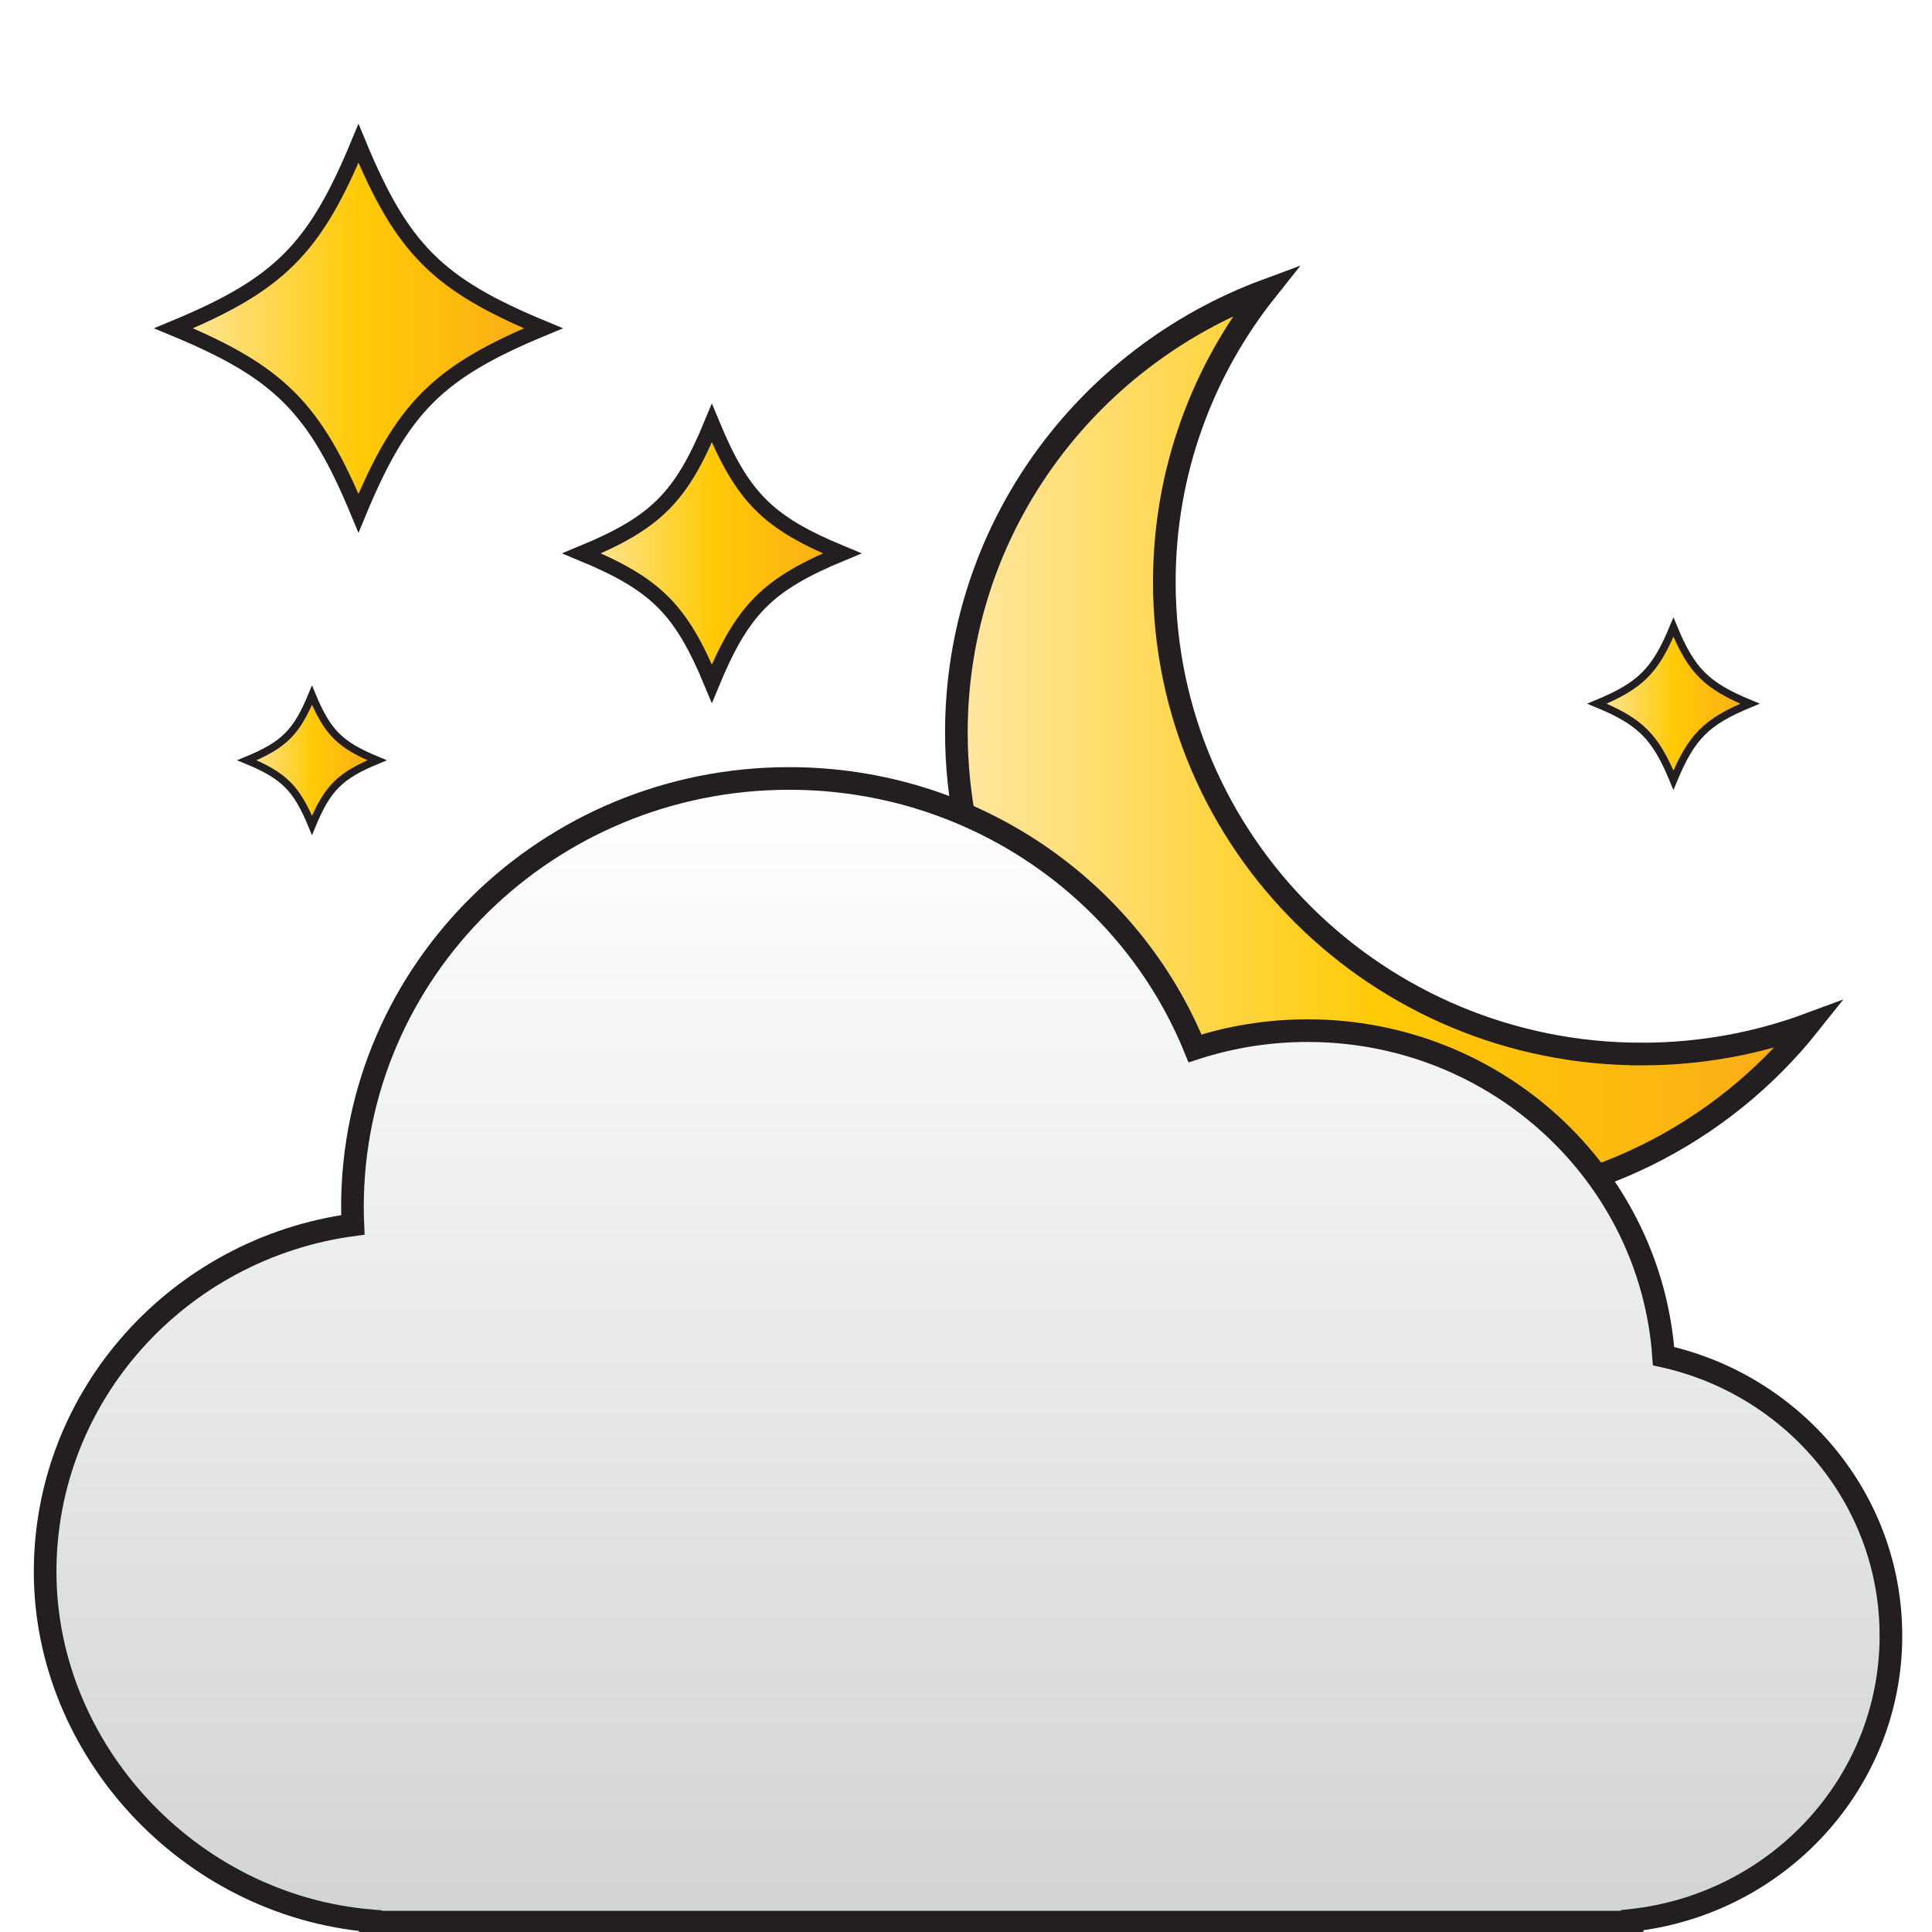
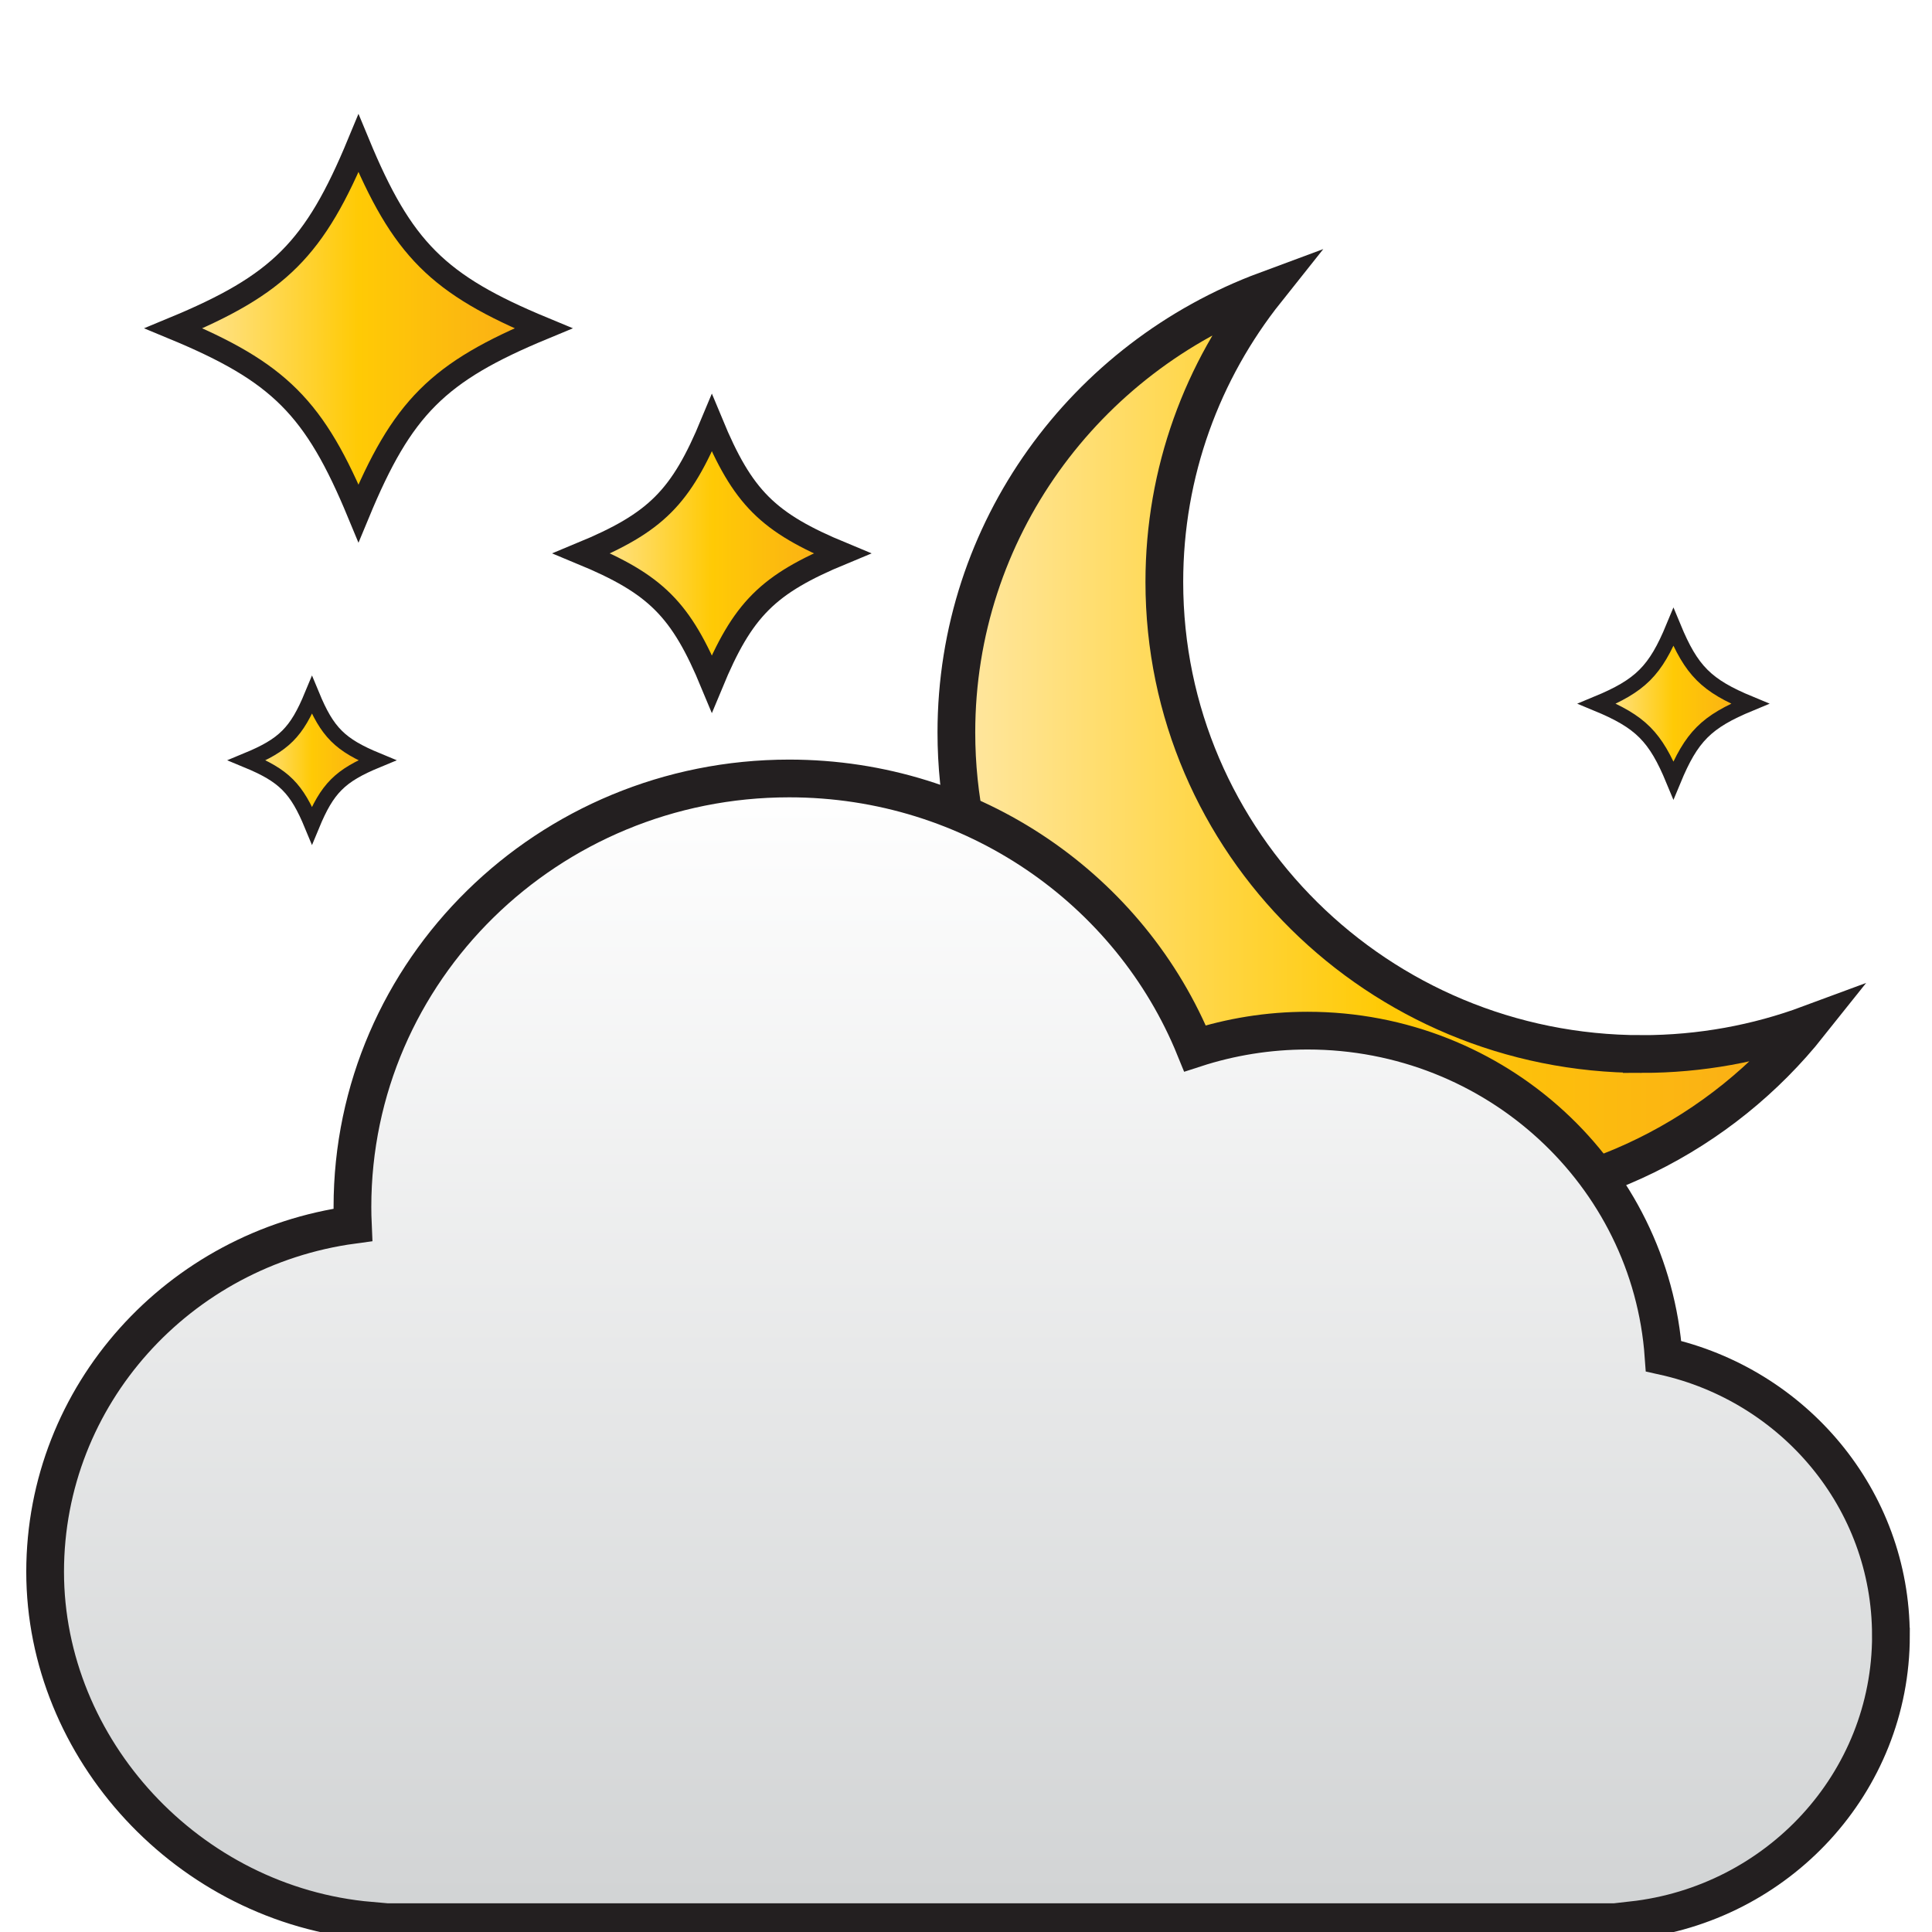
<svg xmlns="http://www.w3.org/2000/svg" xmlns:xlink="http://www.w3.org/1999/xlink" version="1.1" viewBox="0 0 512 512">
  <defs>
    <style>
      .st0 {
        fill: url(#linear-gradient2);
      }

-       .st0, .st1, .st2 {
-         stroke-width: 6px;
+       .st0, .st1 {
+         stroke-width: 10px;
      }

      .st0, .st1, .st2, .st3, .st4 {
        stroke: #231f20;
        stroke-miterlimit: 10;
      }

      .st1 {
+         fill: url(#linear-gradient1);
+       }
+ 
+       .st2, .st3 {
+         stroke-width: 6px;
+       }
+ 
+       .st2, .st4 {
+         fill: none;
+       }
+ 
+       .st3 {
        fill: url(#linear-gradient);
      }

      .st5 {
        fill: url(#linear-gradient4);
      }

-       .st2 {
-         fill: url(#linear-gradient1);
-       }
- 
-       .st3 {
+       .st4 {
        stroke-width: 4px;
-       }
- 
-       .st3, .st4 {
-         fill: none;
      }

      .st6 {
        fill: url(#linear-gradient5);
      }

      .st7 {
        fill: url(#linear-gradient3);
      }

      .st8 {
        display: none;
-       }
- 
-       .st4 {
-         stroke-width: 2px;
      }

      .st9 {
        fill: url(#linear-gradient6);
      }
    </style>
    <linearGradient id="linear-gradient" x1="238.74" y1="304.28" x2="495" y2="304.28" gradientTransform="translate(0 512) scale(1 -1)" gradientUnits="userSpaceOnUse">
      <stop offset="0" stop-color="#ffe7a3" />
      <stop offset=".5" stop-color="#ffca05" />
      <stop offset="1" stop-color="#faac18" />
    </linearGradient>
    <linearGradient id="linear-gradient1" x1="253.45" y1="198.07" x2="479.48" y2="198.07" gradientTransform="matrix(1,0,0,1,0,0)" xlink:href="#linear-gradient" />
    <linearGradient id="linear-gradient2" x1="256.54" y1="305.7" x2="256.54" y2="2.61" gradientTransform="translate(0 512) scale(1 -1)" gradientUnits="userSpaceOnUse">
      <stop offset="0" stop-color="#fff" />
      <stop offset="1" stop-color="#d1d3d4" />
    </linearGradient>
    <linearGradient id="linear-gradient3" x1="46" y1="87" x2="144" y2="87" gradientTransform="matrix(1,0,0,1,0,0)" xlink:href="#linear-gradient" />
    <linearGradient id="linear-gradient4" x1="154.14" y1="146.65" x2="223.16" y2="146.65" gradientTransform="matrix(1,0,0,1,0,0)" xlink:href="#linear-gradient" />
    <linearGradient id="linear-gradient5" x1="423.21" y1="186.48" x2="463.76" y2="186.48" gradientTransform="matrix(1,0,0,1,0,0)" xlink:href="#linear-gradient" />
    <linearGradient id="linear-gradient6" x1="65.42" y1="201.48" x2="99.93" y2="201.48" gradientTransform="matrix(1,0,0,1,0,0)" xlink:href="#linear-gradient" />
  </defs>
  <g id="Layer_1">
    <g id="Sun" class="st8">
-       <ellipse class="st1" cx="366.87" cy="207.72" rx="128.13" ry="126.69" />
+       <ellipse class="st3" cx="366.87" cy="207.72" rx="128.13" ry="126.69" />
    </g>
-     <path class="st2" d="M435.09,279.33c-69.88,0-126.53-56.01-126.53-125.1,0-29.18,10.1-56.02,27.04-77.3-47.99,17.78-82.15,63.53-82.15,117.18,0,69.09,56.65,125.1,126.53,125.1,40.37,0,76.33-18.69,99.49-47.8-13.81,5.12-28.77,7.92-44.38,7.92Z" />
+     <path class="st1" d="M435.09,279.33c-69.88,0-126.53-56.01-126.53-125.1,0-29.18,10.1-56.02,27.04-77.3-47.99,17.78-82.15,63.53-82.15,117.18,0,69.09,56.65,125.1,126.53,125.1,40.37,0,76.33-18.69,99.49-47.8-13.81,5.12-28.77,7.92-44.38,7.92Z" />
    <g id="Cloud">
      <path class="st0" d="M501.11,433.44c0-36.16-25.76-66.39-60.25-74.05-3.42-48.2-44.35-86.26-94.35-86.26-10.42,0-20.44,1.66-29.82,4.71-17.03-41.92-58.76-71.54-107.55-71.54-63.92,0-115.74,50.85-115.74,113.57,0,1.59.04,3.16.11,4.73-46.07,6.24-81.55,45.03-81.55,91.95s37.89,88.29,86.21,92.47v.37h334.36v-.5c38.59-4.29,68.59-36.42,68.59-75.44h0Z" />
    </g>
  </g>
  <g id="Layer_2">
    <g>
      <path class="st7" d="M144,87c-28,11.6-37.4,21-49,49-11.6-28-21-37.4-49-49,28-11.6,37.4-21,49-49,11.6,28,21,37.4,49,49Z" />
-       <path class="st3" d="M144,87c-28,11.6-37.4,21-49,49-11.6-28-21-37.4-49-49,28-11.6,37.4-21,49-49,11.6,28,21,37.4,49,49Z" />
+       <path class="st2" d="M144,87c-28,11.6-37.4,21-49,49-11.6-28-21-37.4-49-49,28-11.6,37.4-21,49-49,11.6,28,21,37.4,49,49Z" />
    </g>
    <g>
      <path class="st5" d="M223.16,146.65c-19.72,8.17-26.34,14.79-34.51,34.51-8.17-19.72-14.79-26.34-34.51-34.51,19.72-8.17,26.34-14.79,34.51-34.51,8.17,19.72,14.79,26.34,34.51,34.51Z" />
-       <path class="st3" d="M223.16,146.65c-19.72,8.17-26.34,14.79-34.51,34.51-8.17-19.72-14.79-26.34-34.51-34.51,19.72-8.17,26.34-14.79,34.51-34.51,8.17,19.72,14.79,26.34,34.51,34.51Z" />
+       <path class="st2" d="M223.16,146.65c-19.72,8.17-26.34,14.79-34.51,34.51-8.17-19.72-14.79-26.34-34.51-34.51,19.72-8.17,26.34-14.79,34.51-34.51,8.17,19.72,14.79,26.34,34.51,34.51Z" />
    </g>
    <g>
      <path class="st6" d="M463.76,186.48c-11.59,4.8-15.48,8.69-20.28,20.28-4.8-11.59-8.69-15.48-20.28-20.28,11.59-4.8,15.48-8.69,20.28-20.28,4.8,11.59,8.69,15.48,20.28,20.28Z" />
      <path class="st4" d="M463.76,186.48c-11.59,4.8-15.48,8.69-20.28,20.28-4.8-11.59-8.69-15.48-20.28-20.28,11.59-4.8,15.48-8.69,20.28-20.28,4.8,11.59,8.69,15.48,20.28,20.28Z" />
    </g>
    <g>
      <path class="st9" d="M99.93,201.48c-9.86,4.08-13.17,7.39-17.25,17.25-4.08-9.86-7.39-13.17-17.25-17.25,9.86-4.08,13.17-7.39,17.25-17.25,4.08,9.86,7.39,13.17,17.25,17.25Z" />
      <path class="st4" d="M99.93,201.48c-9.86,4.08-13.17,7.39-17.25,17.25-4.08-9.86-7.39-13.17-17.25-17.25,9.86-4.08,13.17-7.39,17.25-17.25,4.08,9.86,7.39,13.17,17.25,17.25Z" />
    </g>
  </g>
</svg>
